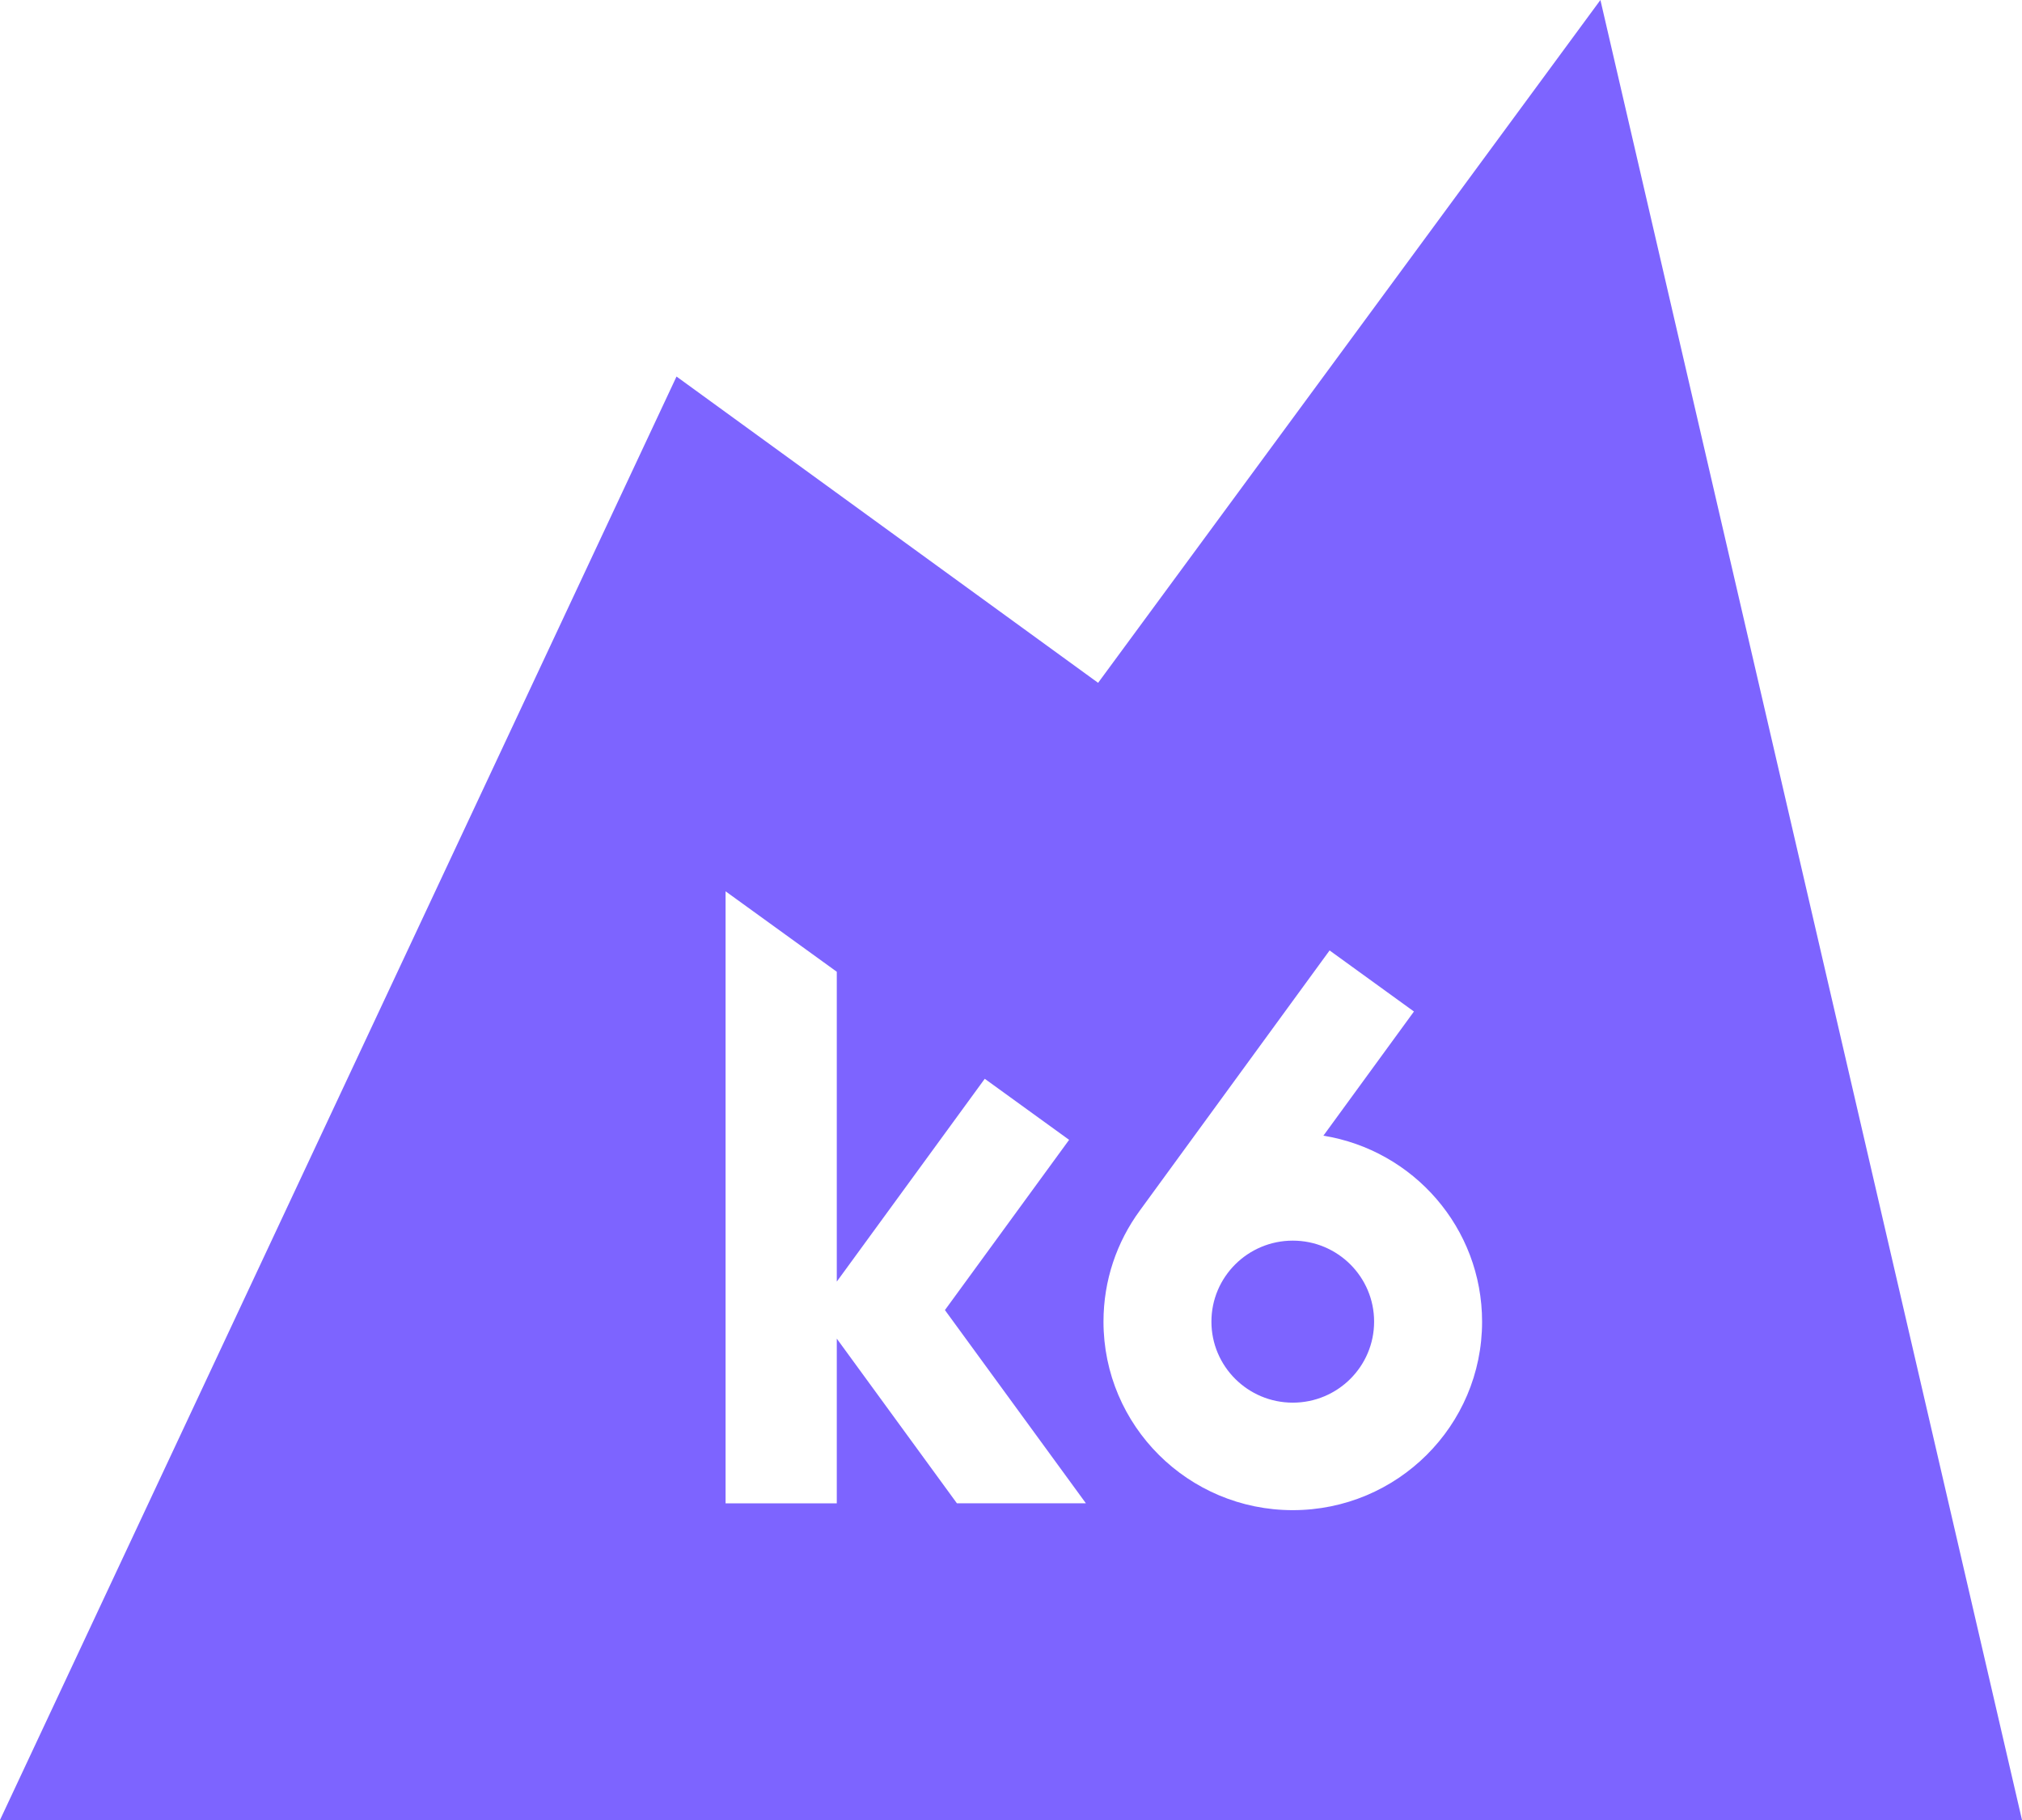
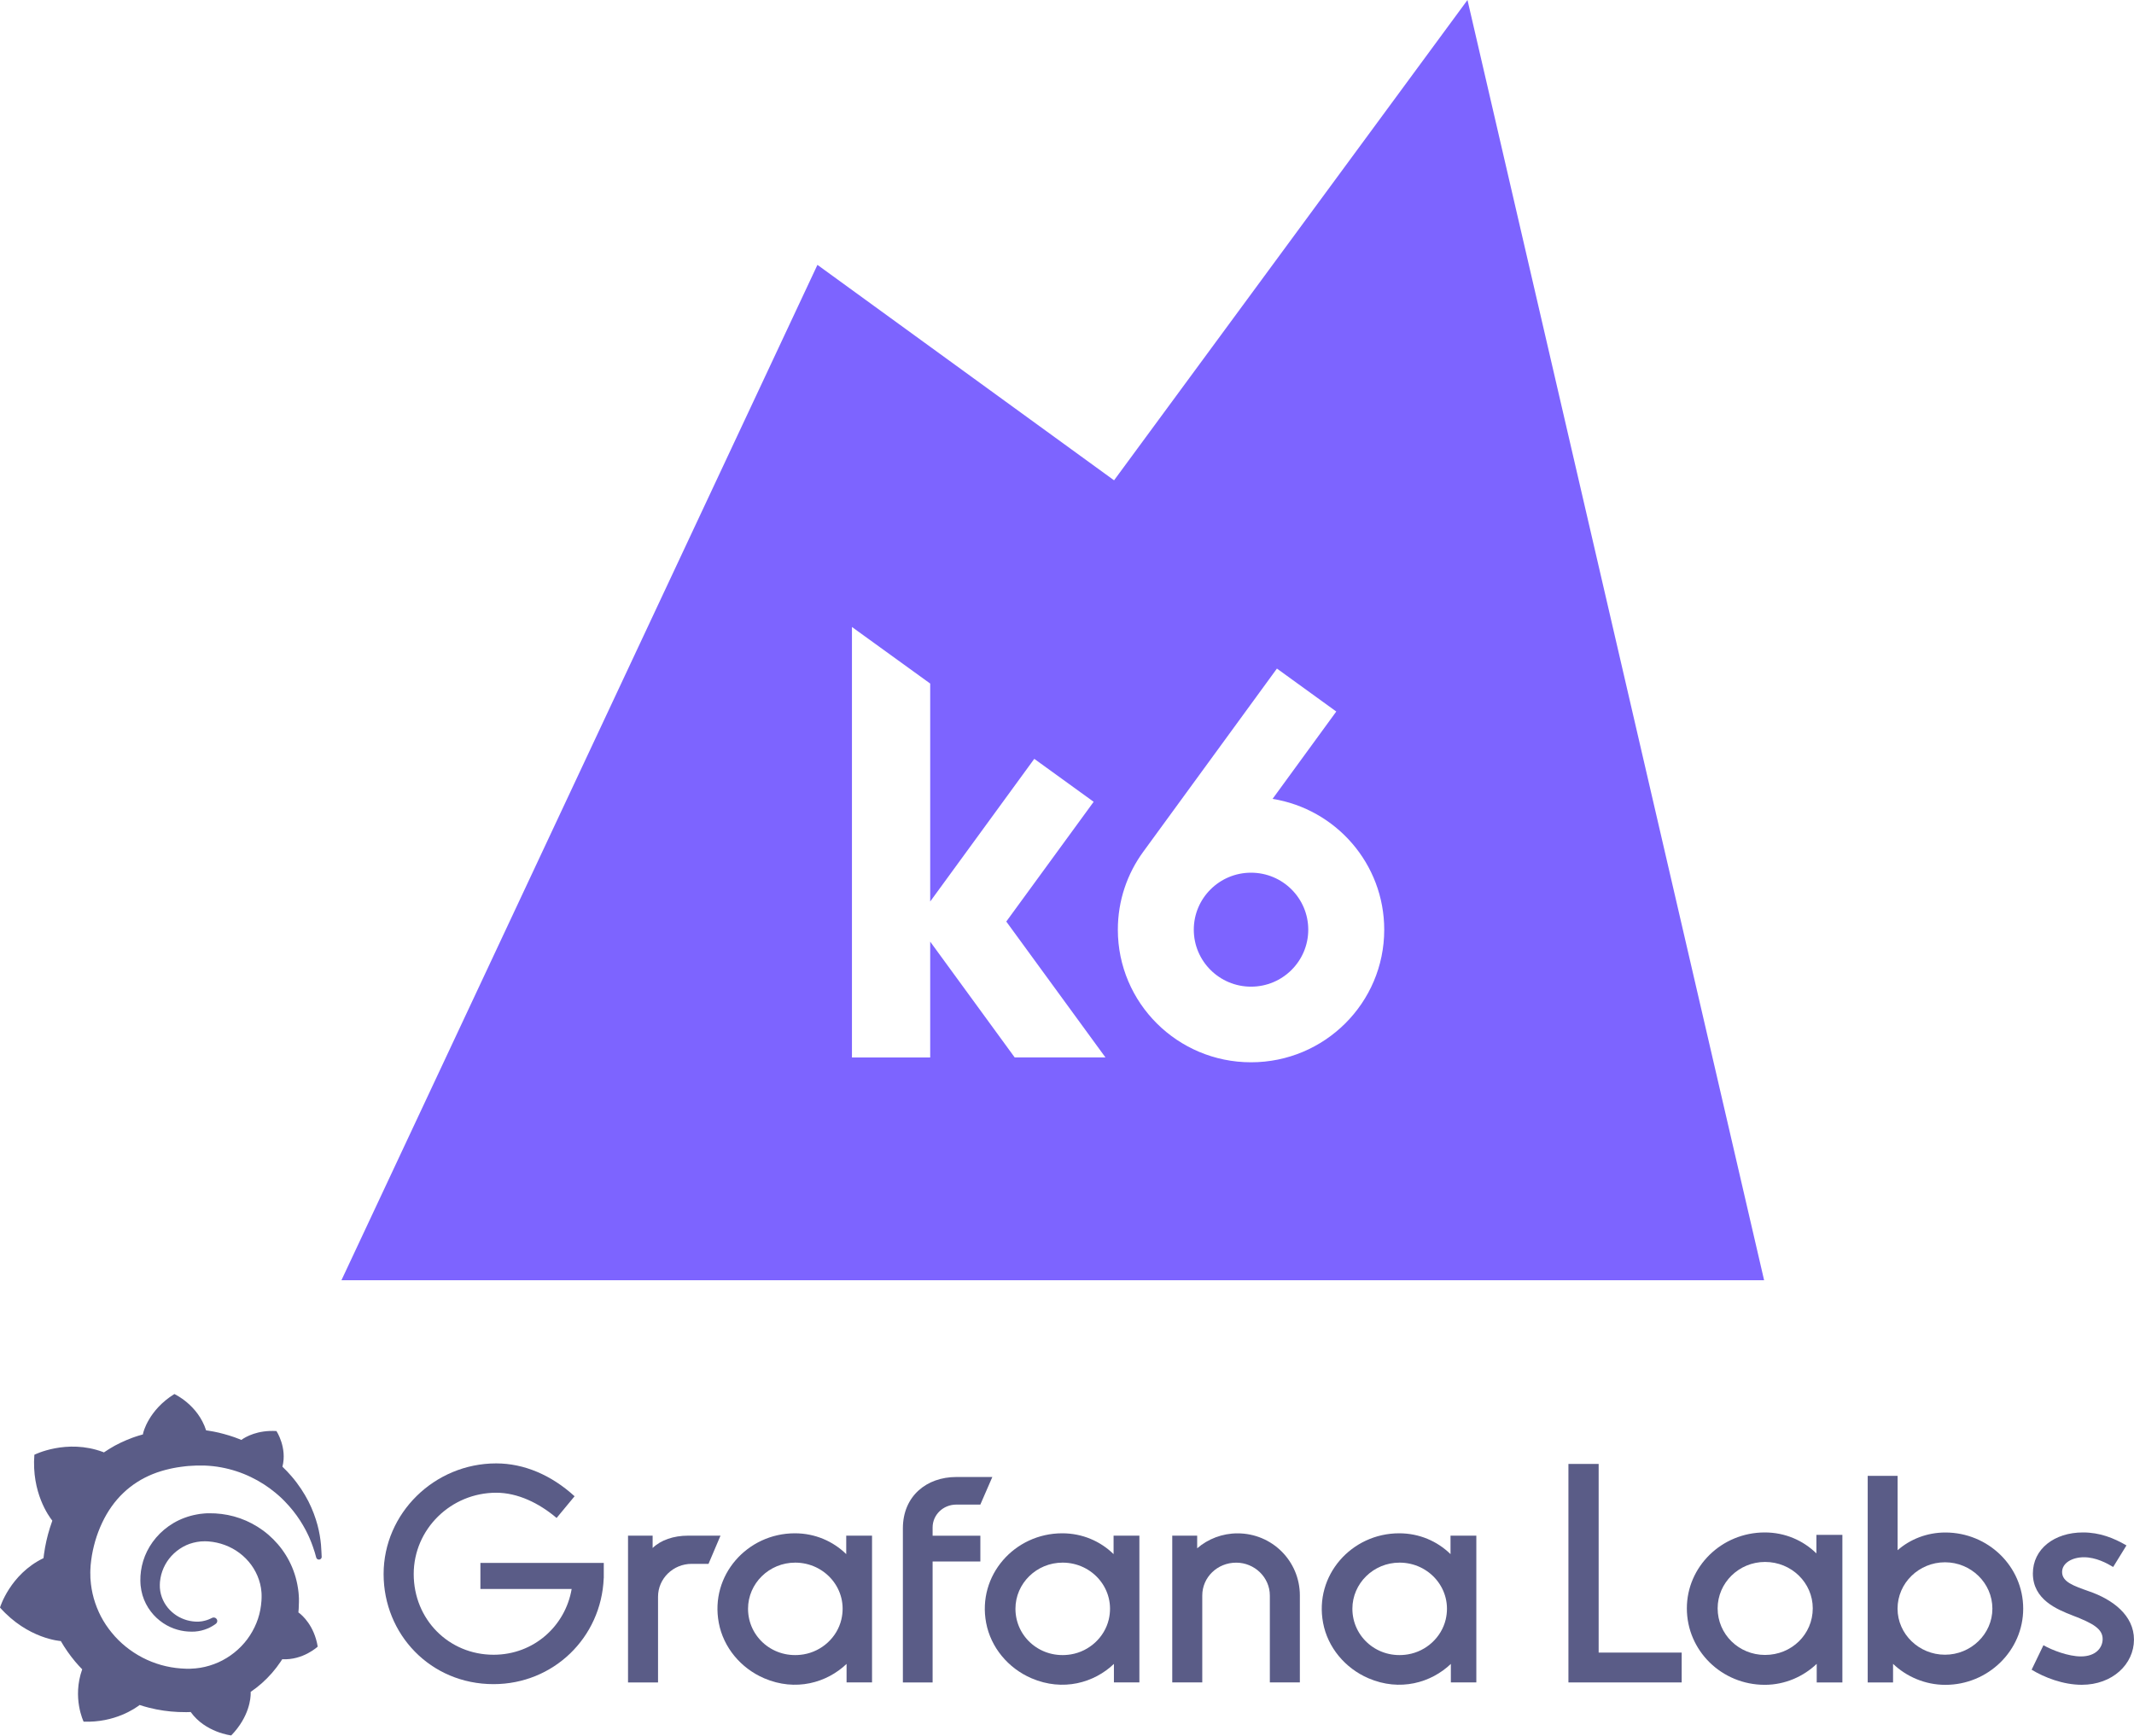
- <svg xmlns="http://www.w3.org/2000/svg" width="50" height="45" viewBox="0 0 50 45" fill="none">
-   <path d="M31.968 34.681C33.079 34.681 33.979 33.784 33.979 32.678C33.979 31.572 33.079 30.675 31.968 30.675C30.857 30.675 29.956 31.572 29.956 32.678C29.956 33.784 30.857 34.681 31.968 34.681Z" fill="#7D64FF" />
-   <path d="M39.575 0L27.154 16.883L16.729 9.31L0 45H50L39.575 0ZM23.663 37.17L20.692 33.098V37.17H17.942V22.038L20.692 24.027V31.688L24.351 26.673L26.437 28.183L23.366 32.392L26.852 37.169H23.663V37.17ZM31.968 37.339C29.382 37.339 27.287 35.252 27.287 32.678C27.287 31.652 27.619 30.706 28.183 29.935L32.878 23.5L34.964 25.01L32.725 28.08C34.951 28.44 36.649 30.361 36.649 32.68C36.649 35.252 34.554 37.339 31.968 37.339Z" fill="#7D64FF" />
+ <svg xmlns="http://www.w3.org/2000/svg" width="75" height="61" viewBox="0 0 75 61" fill="none">
+   <path fill-rule="evenodd" clip-rule="evenodd" d="M39.154 16.883L51.575 0L62 45H12L28.729 9.31L39.154 16.883ZM32.692 33.098L35.663 37.17V37.169H38.852L35.366 32.392L38.437 28.183L36.35 26.673L32.692 31.688V24.027L29.942 22.038V37.17H32.692V33.098ZM39.287 32.678C39.287 35.252 41.382 37.339 43.968 37.339C46.554 37.339 48.649 35.252 48.649 32.68C48.649 30.361 46.951 28.44 44.725 28.08L46.964 25.01L44.878 23.5L40.183 29.935C39.619 30.706 39.287 31.652 39.287 32.678ZM45.979 32.678C45.979 33.784 45.079 34.681 43.968 34.681C42.857 34.681 41.956 33.784 41.956 32.678C41.956 31.572 42.857 30.675 43.968 30.675C45.079 30.675 45.979 31.572 45.979 32.678Z" fill="#7D64FF" />
+   <path d="M21.218 55.472C21.133 57.567 19.446 59.197 17.345 59.197C15.129 59.197 13.482 57.444 13.482 55.328C13.482 53.192 15.266 51.438 17.44 51.438C18.421 51.438 19.381 51.851 20.194 52.593L19.562 53.356C18.94 52.829 18.19 52.469 17.441 52.469C15.847 52.469 14.54 53.749 14.54 55.327C14.54 56.926 15.775 58.164 17.347 58.164C18.762 58.164 19.869 57.153 20.091 55.853H16.884V54.935H21.22V55.472H21.218Z" fill="#5A5C87" />
+   <path d="M24.901 54.969H24.309C23.657 54.969 23.127 55.487 23.127 56.124V59.137H22.072V53.978H22.937V54.412C23.222 54.133 23.675 53.978 24.182 53.978H25.322L24.901 54.969Z" fill="#5A5C87" />
+   <path d="M30.649 59.135H29.753V58.486C29.059 59.148 27.965 59.466 26.857 58.991C26.035 58.638 25.424 57.906 25.262 57.042C24.947 55.374 26.26 53.895 27.937 53.895C28.643 53.895 29.277 54.173 29.741 54.627V53.977H30.648V59.135H30.649ZM29.569 56.928C29.819 55.879 29.006 54.926 27.947 54.926C27.03 54.926 26.29 55.658 26.29 56.547C26.29 57.55 27.192 58.327 28.242 58.151C28.889 58.043 29.421 57.552 29.569 56.928Z" fill="#5A5C87" />
+   <path d="M32.777 53.69V53.979H34.455V54.887H32.777V59.137H31.732V53.721C31.732 52.586 32.566 51.916 33.61 51.916H34.876L34.454 52.886H33.61C33.147 52.886 32.777 53.246 32.777 53.69Z" fill="#5A5C87" />
+   <path d="M40.046 59.135H39.149V58.486C38.456 59.148 37.361 59.466 36.253 58.991C35.432 58.638 34.821 57.906 34.658 57.042C34.344 55.374 35.656 53.895 37.333 53.895C38.04 53.895 38.674 54.173 39.137 54.627V53.977H40.044V59.135H40.046ZM38.967 56.928C39.216 55.879 38.404 54.926 37.345 54.926C36.428 54.926 35.688 55.658 35.688 56.547C35.688 57.55 36.59 58.327 37.64 58.151C38.287 58.043 38.818 57.552 38.967 56.928Z" fill="#5A5C87" />
+   <path d="M45.684 56.082V59.136H44.629V56.082C44.629 55.443 44.09 54.927 43.447 54.927C42.782 54.927 42.254 55.443 42.254 56.082V59.136H41.199V53.978H42.075V54.422C42.455 54.092 42.961 53.897 43.489 53.897C44.713 53.895 45.684 54.875 45.684 56.082Z" fill="#5A5C87" />
+   <path d="M51.887 59.135H50.991V58.486C50.297 59.148 49.203 59.466 48.095 58.991C47.274 58.638 46.662 57.906 46.5 57.042C46.186 55.374 47.498 53.895 49.175 53.895C49.882 53.895 50.515 54.173 50.979 54.627V53.977H51.886V59.135H51.887ZM50.809 56.928C51.058 55.879 50.246 54.926 49.187 54.926C48.269 54.926 47.53 55.658 47.53 56.547C47.53 57.55 48.432 58.327 49.481 58.151C50.129 58.043 50.659 57.552 50.809 56.928Z" fill="#5A5C87" />
+   <path d="M59.103 59.137H55.123V51.457H56.185V58.088H59.103V59.137Z" fill="#5A5C87" />
+   <path d="M64.751 59.137H63.849V58.484C63.381 58.93 62.734 59.221 62.024 59.221C60.507 59.221 59.285 58.018 59.285 56.533C59.285 55.07 60.505 53.865 62.024 53.865C62.736 53.865 63.372 54.145 63.838 54.602V53.949H64.751V59.137ZM63.71 56.532C63.71 55.639 62.967 54.902 62.033 54.902C61.11 54.902 60.367 55.639 60.367 56.532C60.367 57.444 61.11 58.171 62.033 58.171C62.968 58.171 63.71 57.446 63.71 56.532Z" fill="#5A5C87" />
+   <path d="M71.106 56.544C71.106 58.017 69.875 59.222 68.369 59.222C67.657 59.222 66.999 58.931 66.532 58.484V59.138H65.641V51.875H66.692V54.49C67.127 54.106 67.722 53.867 68.369 53.867C69.875 53.867 71.106 55.06 71.106 56.544ZM70.023 56.544C70.023 55.641 69.269 54.914 68.357 54.914C67.444 54.914 66.69 55.641 66.69 56.544C66.69 57.436 67.444 58.163 68.357 58.163C69.269 58.163 70.023 57.437 70.023 56.544Z" fill="#5A5C87" />
+   <path d="M74.735 54.321L74.268 55.079C74.045 54.945 73.663 54.737 73.238 54.737C72.835 54.737 72.473 54.934 72.473 55.256C72.473 55.608 72.886 55.744 73.407 55.93C74.256 56.22 74.999 56.781 74.999 57.632C74.999 58.493 74.245 59.22 73.164 59.22C72.506 59.22 71.847 58.96 71.402 58.69L71.817 57.829C72.125 58.006 72.698 58.223 73.133 58.223C73.664 58.223 73.898 57.912 73.898 57.611C73.898 57.258 73.569 57.061 72.836 56.781C72.305 56.573 71.446 56.231 71.446 55.307C71.446 54.446 72.2 53.865 73.207 53.865C73.802 53.865 74.289 54.062 74.735 54.321Z" fill="#5A5C87" />
+   <path d="M11.281 54.294C11.262 54.092 11.227 53.86 11.158 53.603C11.089 53.347 10.988 53.067 10.841 52.775C10.692 52.486 10.498 52.184 10.247 51.892C10.149 51.777 10.042 51.665 9.926 51.554C10.099 50.883 9.716 50.301 9.716 50.301C9.056 50.261 8.636 50.502 8.48 50.613C8.454 50.602 8.429 50.591 8.402 50.58C8.29 50.535 8.174 50.494 8.055 50.458C7.936 50.422 7.814 50.388 7.69 50.358C7.566 50.33 7.439 50.305 7.311 50.286C7.289 50.282 7.267 50.279 7.244 50.277C6.956 49.376 6.128 49 6.128 49C5.207 49.572 5.031 50.373 5.031 50.373C5.031 50.373 5.027 50.391 5.022 50.42C4.97 50.434 4.92 50.449 4.869 50.464C4.797 50.485 4.729 50.511 4.657 50.535C4.587 50.562 4.517 50.588 4.447 50.618C4.309 50.676 4.17 50.742 4.035 50.815C3.905 50.888 3.777 50.966 3.651 51.052C3.633 51.044 3.619 51.037 3.619 51.037C2.342 50.561 1.208 51.134 1.208 51.134C1.105 52.463 1.718 53.3 1.839 53.451C1.809 53.533 1.781 53.616 1.755 53.7C1.66 54.001 1.59 54.309 1.546 54.629C1.54 54.675 1.534 54.721 1.529 54.768C0.35 55.337 0 56.505 0 56.505C0.985 57.613 2.133 57.682 2.133 57.682C2.134 57.68 2.135 57.68 2.135 57.679C2.282 57.934 2.451 58.176 2.64 58.402C2.719 58.496 2.803 58.588 2.889 58.676C2.53 59.679 2.939 60.516 2.939 60.516C4.035 60.556 4.756 60.047 4.907 59.93C5.016 59.966 5.126 59.998 5.238 60.026C5.575 60.112 5.92 60.161 6.264 60.176C6.35 60.18 6.436 60.181 6.523 60.181H6.565L6.593 60.18L6.647 60.179L6.701 60.176L6.703 60.178C7.219 60.898 8.127 61 8.127 61C8.773 60.334 8.81 59.674 8.81 59.531C8.81 59.531 8.81 59.526 8.81 59.522C8.81 59.51 8.81 59.501 8.81 59.501C8.81 59.491 8.809 59.482 8.809 59.47C8.945 59.377 9.074 59.278 9.196 59.17C9.455 58.942 9.68 58.681 9.868 58.401C9.885 58.375 9.902 58.348 9.919 58.321C10.651 58.362 11.166 57.878 11.166 57.878C11.044 57.133 10.61 56.77 10.52 56.7C10.52 56.7 10.516 56.698 10.511 56.694C10.506 56.69 10.503 56.688 10.503 56.688C10.498 56.685 10.492 56.681 10.487 56.677C10.491 56.632 10.495 56.588 10.498 56.543C10.503 56.463 10.506 56.383 10.506 56.303V56.243V56.214V56.198C10.506 56.178 10.506 56.185 10.506 56.178L10.503 56.127L10.499 56.06C10.498 56.037 10.496 56.016 10.494 55.995C10.492 55.975 10.49 55.954 10.487 55.934L10.479 55.871L10.47 55.81C10.458 55.728 10.441 55.647 10.422 55.566C10.346 55.244 10.218 54.939 10.049 54.666C9.88 54.392 9.668 54.149 9.432 53.945C9.194 53.74 8.929 53.576 8.65 53.453C8.372 53.331 8.079 53.252 7.787 53.216C7.642 53.197 7.495 53.19 7.351 53.191L7.297 53.192H7.284C7.28 53.192 7.264 53.192 7.265 53.192L7.243 53.194L7.19 53.197C7.17 53.199 7.149 53.2 7.13 53.203C7.057 53.209 6.983 53.219 6.911 53.234C6.622 53.287 6.349 53.389 6.107 53.529C5.867 53.67 5.657 53.847 5.487 54.046C5.316 54.246 5.184 54.467 5.093 54.695C5.002 54.924 4.952 55.16 4.937 55.39C4.933 55.447 4.932 55.505 4.933 55.56C4.933 55.575 4.933 55.589 4.935 55.603L4.936 55.65C4.939 55.677 4.94 55.705 4.942 55.732C4.954 55.848 4.976 55.959 5.007 56.068C5.071 56.282 5.172 56.477 5.299 56.642C5.424 56.808 5.575 56.944 5.735 57.052C5.895 57.159 6.065 57.235 6.234 57.283C6.403 57.332 6.571 57.352 6.729 57.352C6.749 57.352 6.769 57.352 6.788 57.351C6.799 57.351 6.81 57.35 6.82 57.35C6.831 57.35 6.841 57.349 6.852 57.349C6.869 57.347 6.885 57.345 6.902 57.343C6.906 57.343 6.911 57.342 6.917 57.342L6.932 57.34C6.943 57.338 6.952 57.337 6.963 57.336C6.984 57.333 7.001 57.329 7.021 57.325C7.039 57.322 7.058 57.319 7.076 57.314C7.113 57.306 7.148 57.296 7.182 57.284C7.251 57.262 7.315 57.235 7.376 57.205C7.437 57.174 7.492 57.141 7.544 57.106C7.558 57.096 7.573 57.085 7.587 57.074C7.643 57.031 7.652 56.952 7.607 56.899C7.569 56.853 7.502 56.841 7.449 56.87C7.436 56.876 7.422 56.884 7.409 56.89C7.363 56.912 7.315 56.932 7.264 56.948C7.212 56.964 7.16 56.977 7.104 56.987C7.076 56.991 7.049 56.995 7.02 56.997C7.005 56.999 6.991 57 6.977 57C6.963 57 6.948 57.001 6.935 57.001C6.922 57.001 6.907 57.001 6.894 57C6.877 56.999 6.86 56.999 6.843 56.997C6.843 56.997 6.833 56.997 6.841 56.997H6.836L6.824 56.996C6.816 56.995 6.808 56.995 6.802 56.993C6.786 56.992 6.771 56.99 6.755 56.988C6.631 56.972 6.506 56.937 6.386 56.883C6.264 56.83 6.148 56.755 6.044 56.663C5.939 56.571 5.848 56.46 5.777 56.335C5.706 56.21 5.656 56.072 5.632 55.926C5.62 55.853 5.615 55.777 5.617 55.704C5.619 55.683 5.619 55.664 5.62 55.643C5.62 55.648 5.62 55.64 5.62 55.639V55.631L5.621 55.616C5.623 55.606 5.623 55.596 5.624 55.586C5.628 55.546 5.634 55.506 5.641 55.466C5.698 55.148 5.86 54.839 6.112 54.604C6.176 54.545 6.243 54.49 6.316 54.442C6.388 54.393 6.465 54.35 6.544 54.314C6.625 54.278 6.708 54.248 6.794 54.227C6.88 54.205 6.968 54.189 7.057 54.181C7.101 54.178 7.146 54.176 7.191 54.176C7.203 54.176 7.212 54.176 7.222 54.176L7.259 54.178L7.281 54.179C7.29 54.179 7.281 54.179 7.285 54.179H7.294L7.331 54.181C7.428 54.189 7.524 54.202 7.619 54.224C7.809 54.265 7.994 54.334 8.167 54.427C8.512 54.614 8.806 54.906 8.986 55.258C9.077 55.434 9.14 55.622 9.172 55.817C9.18 55.866 9.185 55.915 9.189 55.965L9.192 56.002L9.193 56.039C9.194 56.052 9.194 56.064 9.194 56.077C9.194 56.09 9.196 56.103 9.194 56.112V56.144L9.193 56.18C9.192 56.205 9.19 56.243 9.189 56.268C9.185 56.322 9.18 56.375 9.173 56.429C9.167 56.482 9.157 56.535 9.148 56.588C9.138 56.641 9.126 56.693 9.113 56.744C9.086 56.848 9.052 56.951 9.011 57.05C8.93 57.251 8.822 57.44 8.693 57.616C8.432 57.966 8.077 58.251 7.673 58.432C7.471 58.521 7.257 58.587 7.039 58.622C6.93 58.64 6.819 58.65 6.708 58.654L6.687 58.655H6.67H6.634H6.58H6.552C6.567 58.655 6.55 58.655 6.551 58.655H6.54C6.481 58.654 6.421 58.651 6.362 58.646C6.124 58.629 5.891 58.588 5.663 58.524C5.436 58.459 5.216 58.373 5.007 58.264C4.59 58.046 4.218 57.748 3.926 57.387C3.779 57.208 3.651 57.016 3.545 56.813C3.44 56.61 3.357 56.397 3.295 56.18C3.234 55.962 3.196 55.74 3.181 55.515L3.178 55.473L3.177 55.462V55.453V55.435L3.176 55.398V55.389V55.376V55.35L3.174 55.298V55.288C3.174 55.289 3.174 55.289 3.174 55.284V55.263C3.174 55.236 3.176 55.209 3.176 55.181C3.18 55.07 3.189 54.956 3.205 54.843C3.219 54.729 3.239 54.614 3.263 54.5C3.287 54.387 3.316 54.274 3.347 54.165C3.412 53.944 3.493 53.73 3.589 53.527C3.78 53.121 4.031 52.764 4.334 52.477C4.409 52.405 4.487 52.336 4.569 52.273C4.649 52.21 4.734 52.15 4.821 52.095C4.907 52.039 4.997 51.988 5.089 51.941C5.134 51.917 5.181 51.896 5.228 51.874C5.251 51.864 5.275 51.853 5.299 51.843C5.323 51.833 5.347 51.822 5.37 51.813C5.465 51.773 5.564 51.741 5.663 51.71C5.689 51.702 5.714 51.696 5.739 51.688C5.764 51.68 5.789 51.675 5.814 51.667C5.864 51.653 5.916 51.642 5.966 51.63C5.991 51.624 6.017 51.618 6.042 51.613C6.068 51.608 6.094 51.603 6.119 51.598C6.145 51.593 6.171 51.589 6.197 51.584L6.235 51.577L6.274 51.572C6.3 51.568 6.325 51.564 6.351 51.56C6.38 51.555 6.41 51.554 6.439 51.549C6.462 51.546 6.502 51.541 6.526 51.538C6.544 51.537 6.563 51.535 6.581 51.533L6.618 51.529L6.637 51.528L6.658 51.527C6.687 51.526 6.716 51.523 6.746 51.522L6.79 51.519C6.79 51.519 6.806 51.519 6.792 51.519H6.802L6.82 51.518C6.845 51.517 6.87 51.515 6.895 51.514C6.995 51.511 7.094 51.511 7.193 51.514C7.389 51.522 7.582 51.542 7.77 51.577C8.145 51.646 8.497 51.763 8.817 51.918C9.136 52.07 9.423 52.259 9.671 52.463C9.687 52.476 9.701 52.489 9.717 52.502C9.732 52.514 9.748 52.527 9.762 52.54C9.793 52.566 9.822 52.593 9.851 52.619C9.88 52.645 9.907 52.672 9.935 52.699C9.963 52.726 9.991 52.753 10.016 52.781C10.121 52.89 10.219 53 10.306 53.111C10.483 53.333 10.624 53.558 10.737 53.77C10.743 53.782 10.751 53.795 10.758 53.81C10.764 53.822 10.771 53.835 10.778 53.85C10.791 53.875 10.804 53.901 10.816 53.927C10.828 53.953 10.841 53.979 10.852 54.003C10.864 54.029 10.874 54.054 10.885 54.078C10.927 54.178 10.965 54.272 10.995 54.361C11.047 54.504 11.085 54.635 11.114 54.748C11.126 54.793 11.17 54.823 11.217 54.819C11.266 54.815 11.305 54.775 11.306 54.728C11.298 54.599 11.295 54.456 11.281 54.294Z" fill="#5A5C87" />
</svg>
